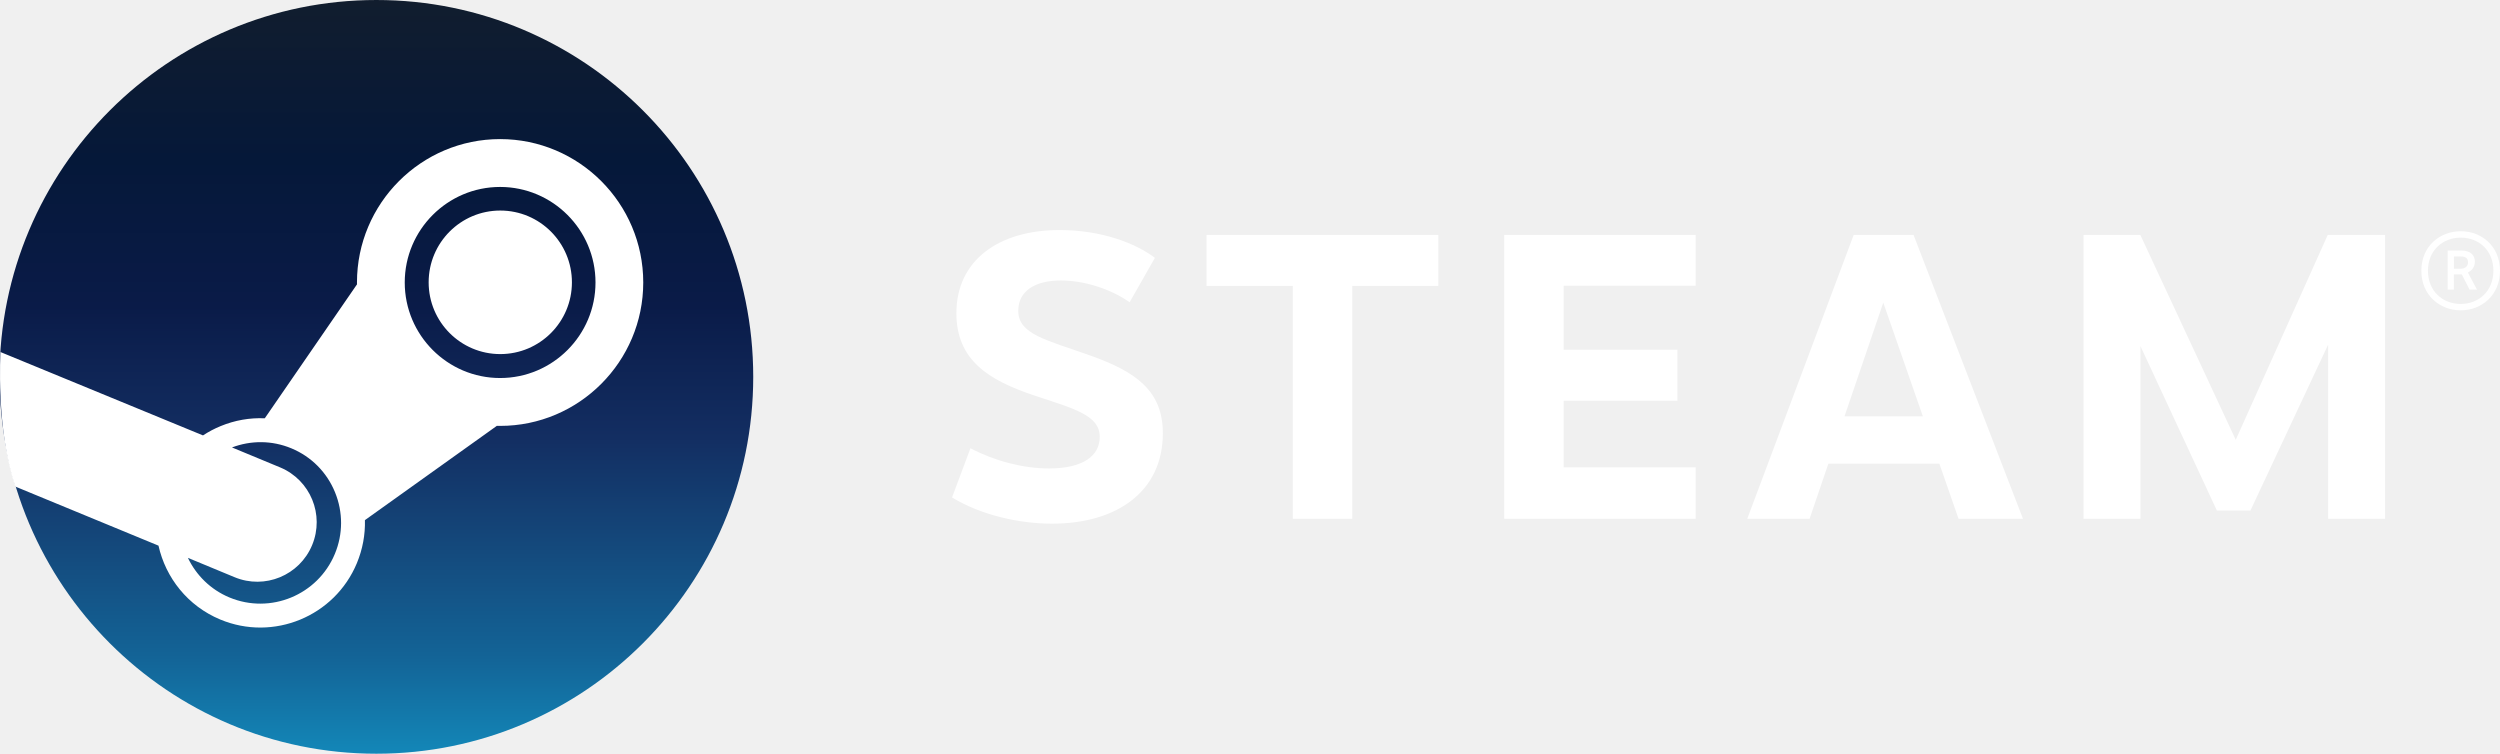
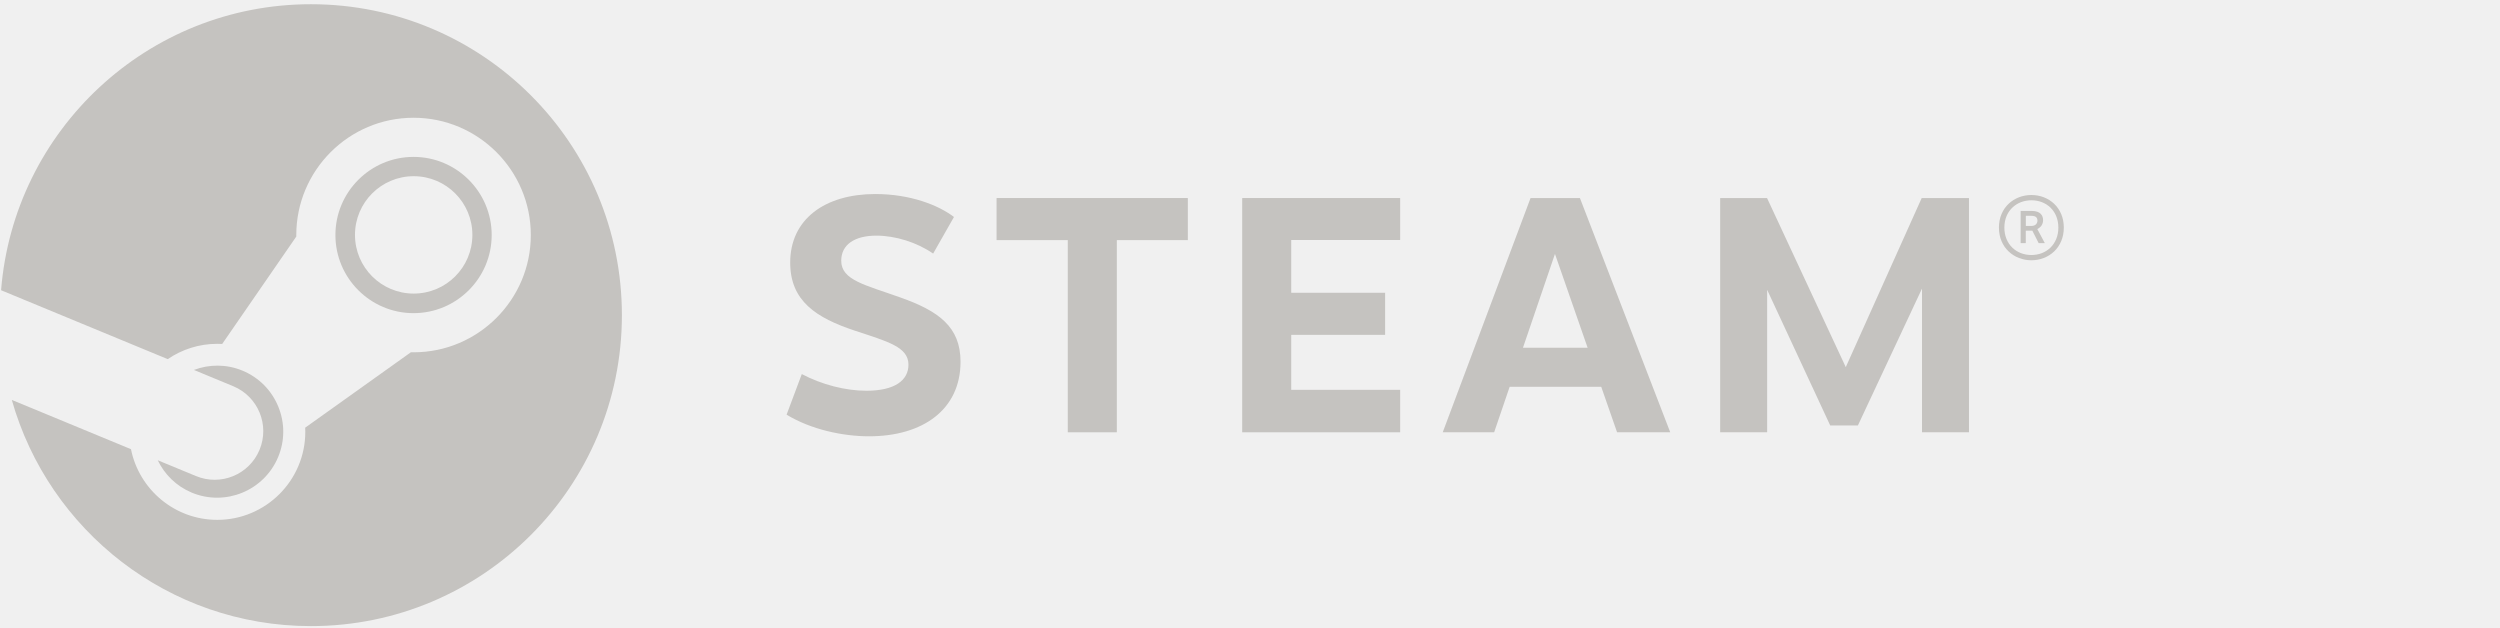
- <svg xmlns="http://www.w3.org/2000/svg" xmlns:xlink="http://www.w3.org/1999/xlink" width="468.052mm" height="141.111mm" viewBox="0 0 468.052 141.111" version="1.1" id="svg1" xml:space="preserve">
-   <defs id="defs1">
-     <linearGradient gradientUnits="userSpaceOnUse" y1="0" gradientTransform="matrix(0.6053001,0,0,0.6059541,-0.09071156,0)" y2="232.875" x1="116.689" x2="116.689" id="a">
-       <stop offset="0" stop-color="#111D2E" id="stop1" />
-       <stop offset=".212" stop-color="#051839" id="stop2" />
-       <stop offset=".407" stop-color="#0A1B48" id="stop3" />
-       <stop offset=".581" stop-color="#132E62" id="stop4" />
-       <stop offset=".738" stop-color="#144B7E" id="stop5" />
-       <stop offset=".873" stop-color="#136497" id="stop6" />
-       <stop offset="1" stop-color="#1387B8" id="stop7" />
-     </linearGradient>
-     <linearGradient xlink:href="#a" id="linearGradient27" x1="39.334" y1="-202.935" x2="39.334" y2="-61.825" gradientUnits="userSpaceOnUse" gradientTransform="translate(31.13184,202.9365)" />
-   </defs>
-   <g id="g25">
-     <path d="m 216.219,48.275 -4.727,8.31 c -3.641,-2.544 -8.576,-4.075 -12.884,-4.075 -4.924,0 -7.97,2.038 -7.97,5.689 0,4.436 5.412,5.468 13.455,8.354 8.646,3.058 13.616,6.651 13.616,14.57 0,10.835 -8.52,16.919 -20.766,16.919 -5.968,0 -13.168,-1.541 -18.702,-4.908 l 3.448,-9.213 c 4.496,2.375 9.874,3.783 14.669,3.783 6.463,0 9.535,-2.385 9.535,-5.909 0,-4.034 -4.684,-5.246 -12.246,-7.75 -8.618,-2.877 -14.589,-6.653 -14.589,-15.417 0,-9.884 7.916,-15.56 19.305,-15.56 7.938,0 14.318,2.515 17.857,5.206" id="path17" style="fill:#ffffff;fill-opacity:1;stroke-width:1.595" />
-     <path d="M 242.043,97.131 V 53.527 h -16.157 v -9.547 h 43.397 v 9.547 h -16.109 v 43.605 z" id="path18" style="fill:#ffffff;fill-opacity:1;stroke-width:1.595" />
-     <path d="m 314.05,65.475 v 9.547 H 292.748 V 87.496 h 24.715 v 9.635 H 281.62 V 43.979 h 35.843 v 9.519 h -24.715 v 11.977 z" id="path19" style="fill:#ffffff;fill-opacity:1;stroke-width:1.595" />
-     <path d="m 342.308,86.812 -3.518,10.321 h -11.669 l 19.929,-53.152 h 11.205 l 20.492,53.15 h -12.063 l -3.595,-10.321 h -20.781 z m 10.281,-30.153 -7.259,21.282 h 14.667 z" id="path20" style="fill:#ffffff;fill-opacity:1;stroke-width:1.595" />
-     <path d="M 415.046,95.583 400.736,64.802 V 97.131 H 390.077 V 43.979 h 10.635 l 17.863,38.368 17.229,-38.368 h 10.728 V 97.131 H 435.875 V 64.524 l -14.546,31.059 z" id="path21" style="fill:#ffffff;fill-opacity:1;stroke-width:1.595" />
-     <path d="m 468.052,50.685 c 0,4.568 -3.423,7.415 -7.351,7.415 -3.943,0 -7.373,-2.847 -7.373,-7.415 0,-4.566 3.431,-7.394 7.373,-7.394 3.93,0 7.351,2.828 7.351,7.394 m -13.489,0 c 0,3.822 2.753,6.222 6.137,6.222 3.372,0 6.113,-2.4 6.113,-6.222 0,-3.833 -2.742,-6.196 -6.113,-6.196 -3.375,0 -6.137,2.392 -6.137,6.196 m 6.239,-3.778 c 1.906,0 2.547,1.008 2.547,2.097 0,0.998 -0.592,1.668 -1.313,2.01 l 1.708,3.201 h -1.399 l -1.44,-2.837 h -1.485 v 2.837 H 458.257 v -7.308 z m -1.37,3.401 h 1.298 c 0.841,0 1.337,-0.528 1.337,-1.191 0,-0.67 -0.356,-1.101 -1.34,-1.101 h -1.297 v 2.292 z" id="path22" style="fill:#ffffff;fill-opacity:1;stroke-width:1.595" />
-   </g>
-   <g id="g26">
-     <circle style="display:inline;fill:url(#linearGradient27);stroke:none;stroke-width:1.323;stroke-linecap:square;stroke-linejoin:round;stroke-miterlimit:5;stroke-opacity:1;paint-order:fill markers stroke" id="path26" cx="70.466" cy="70.556" r="70.555" />
-     <path d="m 66.831,52.885 c 0,0.119 0,0.237 0.006,0.349 l -17.265,25.08 c -2.797,-0.127 -5.603,0.363 -8.264,1.46 a 19.197,19.197 0 0 0 -3.304,1.744 L 0.092,65.91 c 0,0 -0.877,14.432 2.779,25.188 l 26.801,11.059 c 1.346,6.014 5.471,11.289 11.558,13.826 9.958,4.161 21.44,-0.581 25.583,-10.544 1.078,-2.604 1.581,-5.336 1.508,-8.061 l 24.704,-17.654 c 0.2,0.006 0.406,0.012 0.606,0.012 14.783,0 26.799,-12.052 26.799,-26.852 0,-14.802 -12.016,-26.843 -26.799,-26.843 -14.777,0 -26.799,12.041 -26.799,26.843 z m -4.142,50.823 c -3.206,7.698 -12.052,11.349 -19.741,8.146 -3.547,-1.478 -6.225,-4.185 -7.77,-7.413 l 8.724,3.616 c 5.67,2.362 12.176,-0.327 14.533,-5.996 2.364,-5.675 -0.318,-12.191 -5.985,-14.553 l -9.018,-3.737 c 3.479,-1.32 7.435,-1.369 11.131,0.17 3.726,1.55 6.618,4.47 8.15,8.2 1.532,3.731 1.526,7.849 -0.024,11.567 M 93.63,70.774 c -9.841,0 -17.854,-8.025 -17.854,-17.889 0,-9.857 8.012,-17.884 17.854,-17.884 9.847,0 17.86,8.027 17.86,17.884 0,9.864 -8.012,17.889 -17.86,17.889 M 80.252,52.857 c 0,-7.421 6.008,-13.439 13.409,-13.439 7.407,0 13.415,6.019 13.415,13.439 0,7.421 -6.008,13.435 -13.415,13.435 -7.401,0 -13.409,-6.013 -13.409,-13.435 z" fill="#ffffff" id="path8" style="display:inline;stroke-width:0.606" />
+ <svg xmlns="http://www.w3.org/2000/svg" version="1.1" id="Layer_1" x="0px" y="0px" width="355.666px" height="89.333px" viewBox="0 0 355.666 89.333" enable-background="new 0 0 355.666 89.333" xml:space="preserve">
+   <g>
+     <path fill="#C5C3C0" d="M44.238,0.601C21,0.601,1.963,18.519,0.154,41.29l23.71,9.803c2.009-1.374,4.436-2.179,7.047-2.179   c0.234,0,0.467,0.008,0.698,0.021l10.544-15.283c0-0.073-0.001-0.144-0.001-0.216c0-9.199,7.483-16.683,16.683-16.683   c9.199,0,16.682,7.484,16.682,16.683c0,9.199-7.483,16.684-16.682,16.684c-0.127,0-0.253-0.003-0.379-0.006l-15.038,10.73   c0.008,0.195,0.015,0.394,0.015,0.592c0,6.906-5.617,12.522-12.522,12.522c-6.061,0-11.129-4.326-12.277-10.055L1.678,56.893   c5.25,18.568,22.309,32.181,42.56,32.181c24.432,0,44.237-19.806,44.237-44.235C88.475,20.406,68.669,0.601,44.238,0.601" />
+     <path fill="#C5C3C0" d="M27.875,67.723l-5.434-2.245c0.963,2.005,2.629,3.684,4.841,4.606c4.782,1.992,10.295-0.277,12.288-5.063   c0.965-2.314,0.971-4.869,0.014-7.189c-0.955-2.321-2.757-4.131-5.074-5.097c-2.299-0.957-4.762-0.922-6.926-0.105l5.613,2.321   c3.527,1.47,5.195,5.52,3.725,9.047C35.455,67.526,31.402,69.194,27.875,67.723" />
+     <path fill="#C5C3C0" d="M69.95,33.436c0-6.129-4.986-11.116-11.116-11.116c-6.129,0-11.116,4.987-11.116,11.116   c0,6.13,4.987,11.115,11.116,11.115C64.964,44.55,69.95,39.565,69.95,33.436 M50.502,33.417c0-4.612,3.739-8.35,8.351-8.35   c4.612,0,8.351,3.738,8.351,8.35s-3.739,8.35-8.351,8.35C54.241,41.767,50.502,38.028,50.502,33.417" />
+     <path fill="#C5C3C0" d="M135.718,30.868l-2.964,5.21c-2.283-1.595-5.377-2.555-8.078-2.555c-3.087,0-4.997,1.278-4.997,3.567   c0,2.781,3.393,3.428,8.436,5.238c5.421,1.917,8.537,4.17,8.537,9.135c0,6.793-5.342,10.608-13.02,10.608   c-3.742,0-8.256-0.966-11.726-3.077l2.162-5.776c2.819,1.489,6.191,2.372,9.197,2.372c4.052,0,5.978-1.495,5.978-3.705   c0-2.529-2.937-3.289-7.678-4.859c-5.403-1.804-9.147-4.171-9.147-9.666c0-6.197,4.963-9.756,12.104-9.756   C129.499,27.604,133.499,29.181,135.718,30.868" />
+     <polygon fill="#C5C3C0" points="158.888,34.161 158.888,61.5 151.909,61.5 151.909,34.161 141.779,34.161 141.779,28.175    168.988,28.175 168.988,34.161  " />
+     <polygon fill="#C5C3C0" points="183.7,34.143 183.7,41.652 197.056,41.652 197.056,47.638 183.7,47.638 183.7,55.459    199.196,55.459 199.196,61.5 176.723,61.5 176.723,28.175 199.196,28.175 199.196,34.143  " />
+     <path fill="#C5C3C0" d="M214.773,55.03l-2.206,6.471h-7.316l12.495-33.325h7.025L237.619,61.5h-7.563l-2.254-6.471H214.773z    M221.219,36.125l-4.551,13.343h9.196L221.219,36.125z" />
+     <polygon fill="#C5C3C0" points="273.436,41.056 264.316,60.529 260.378,60.529 251.406,41.23 251.406,61.5 244.723,61.5    244.723,28.175 251.391,28.175 262.591,52.231 273.393,28.175 280.119,28.175 280.119,61.5 273.437,61.5  " />
+     <path fill="#C5C3C0" d="M293.611,32.379c0,2.864-2.146,4.649-4.609,4.649c-2.472,0-4.623-1.785-4.623-4.649   c0-2.863,2.151-4.636,4.623-4.636C291.466,27.743,293.611,29.516,293.611,32.379 M285.154,32.379c0,2.396,1.726,3.901,3.848,3.901   c2.114,0,3.833-1.505,3.833-3.901c0-2.403-1.719-3.885-3.833-3.885C286.886,28.494,285.154,29.994,285.154,32.379 M289.066,30.01   c1.195,0,1.597,0.632,1.597,1.315c0,0.626-0.371,1.046-0.823,1.26l1.071,2.007h-0.877l-0.903-1.779H288.2v1.779h-0.73V30.01   H289.066z M288.207,32.142h0.814c0.527,0,0.838-0.331,0.838-0.747c0-0.42-0.223-0.69-0.84-0.69h-0.813V32.142z" />
  </g>
</svg>
